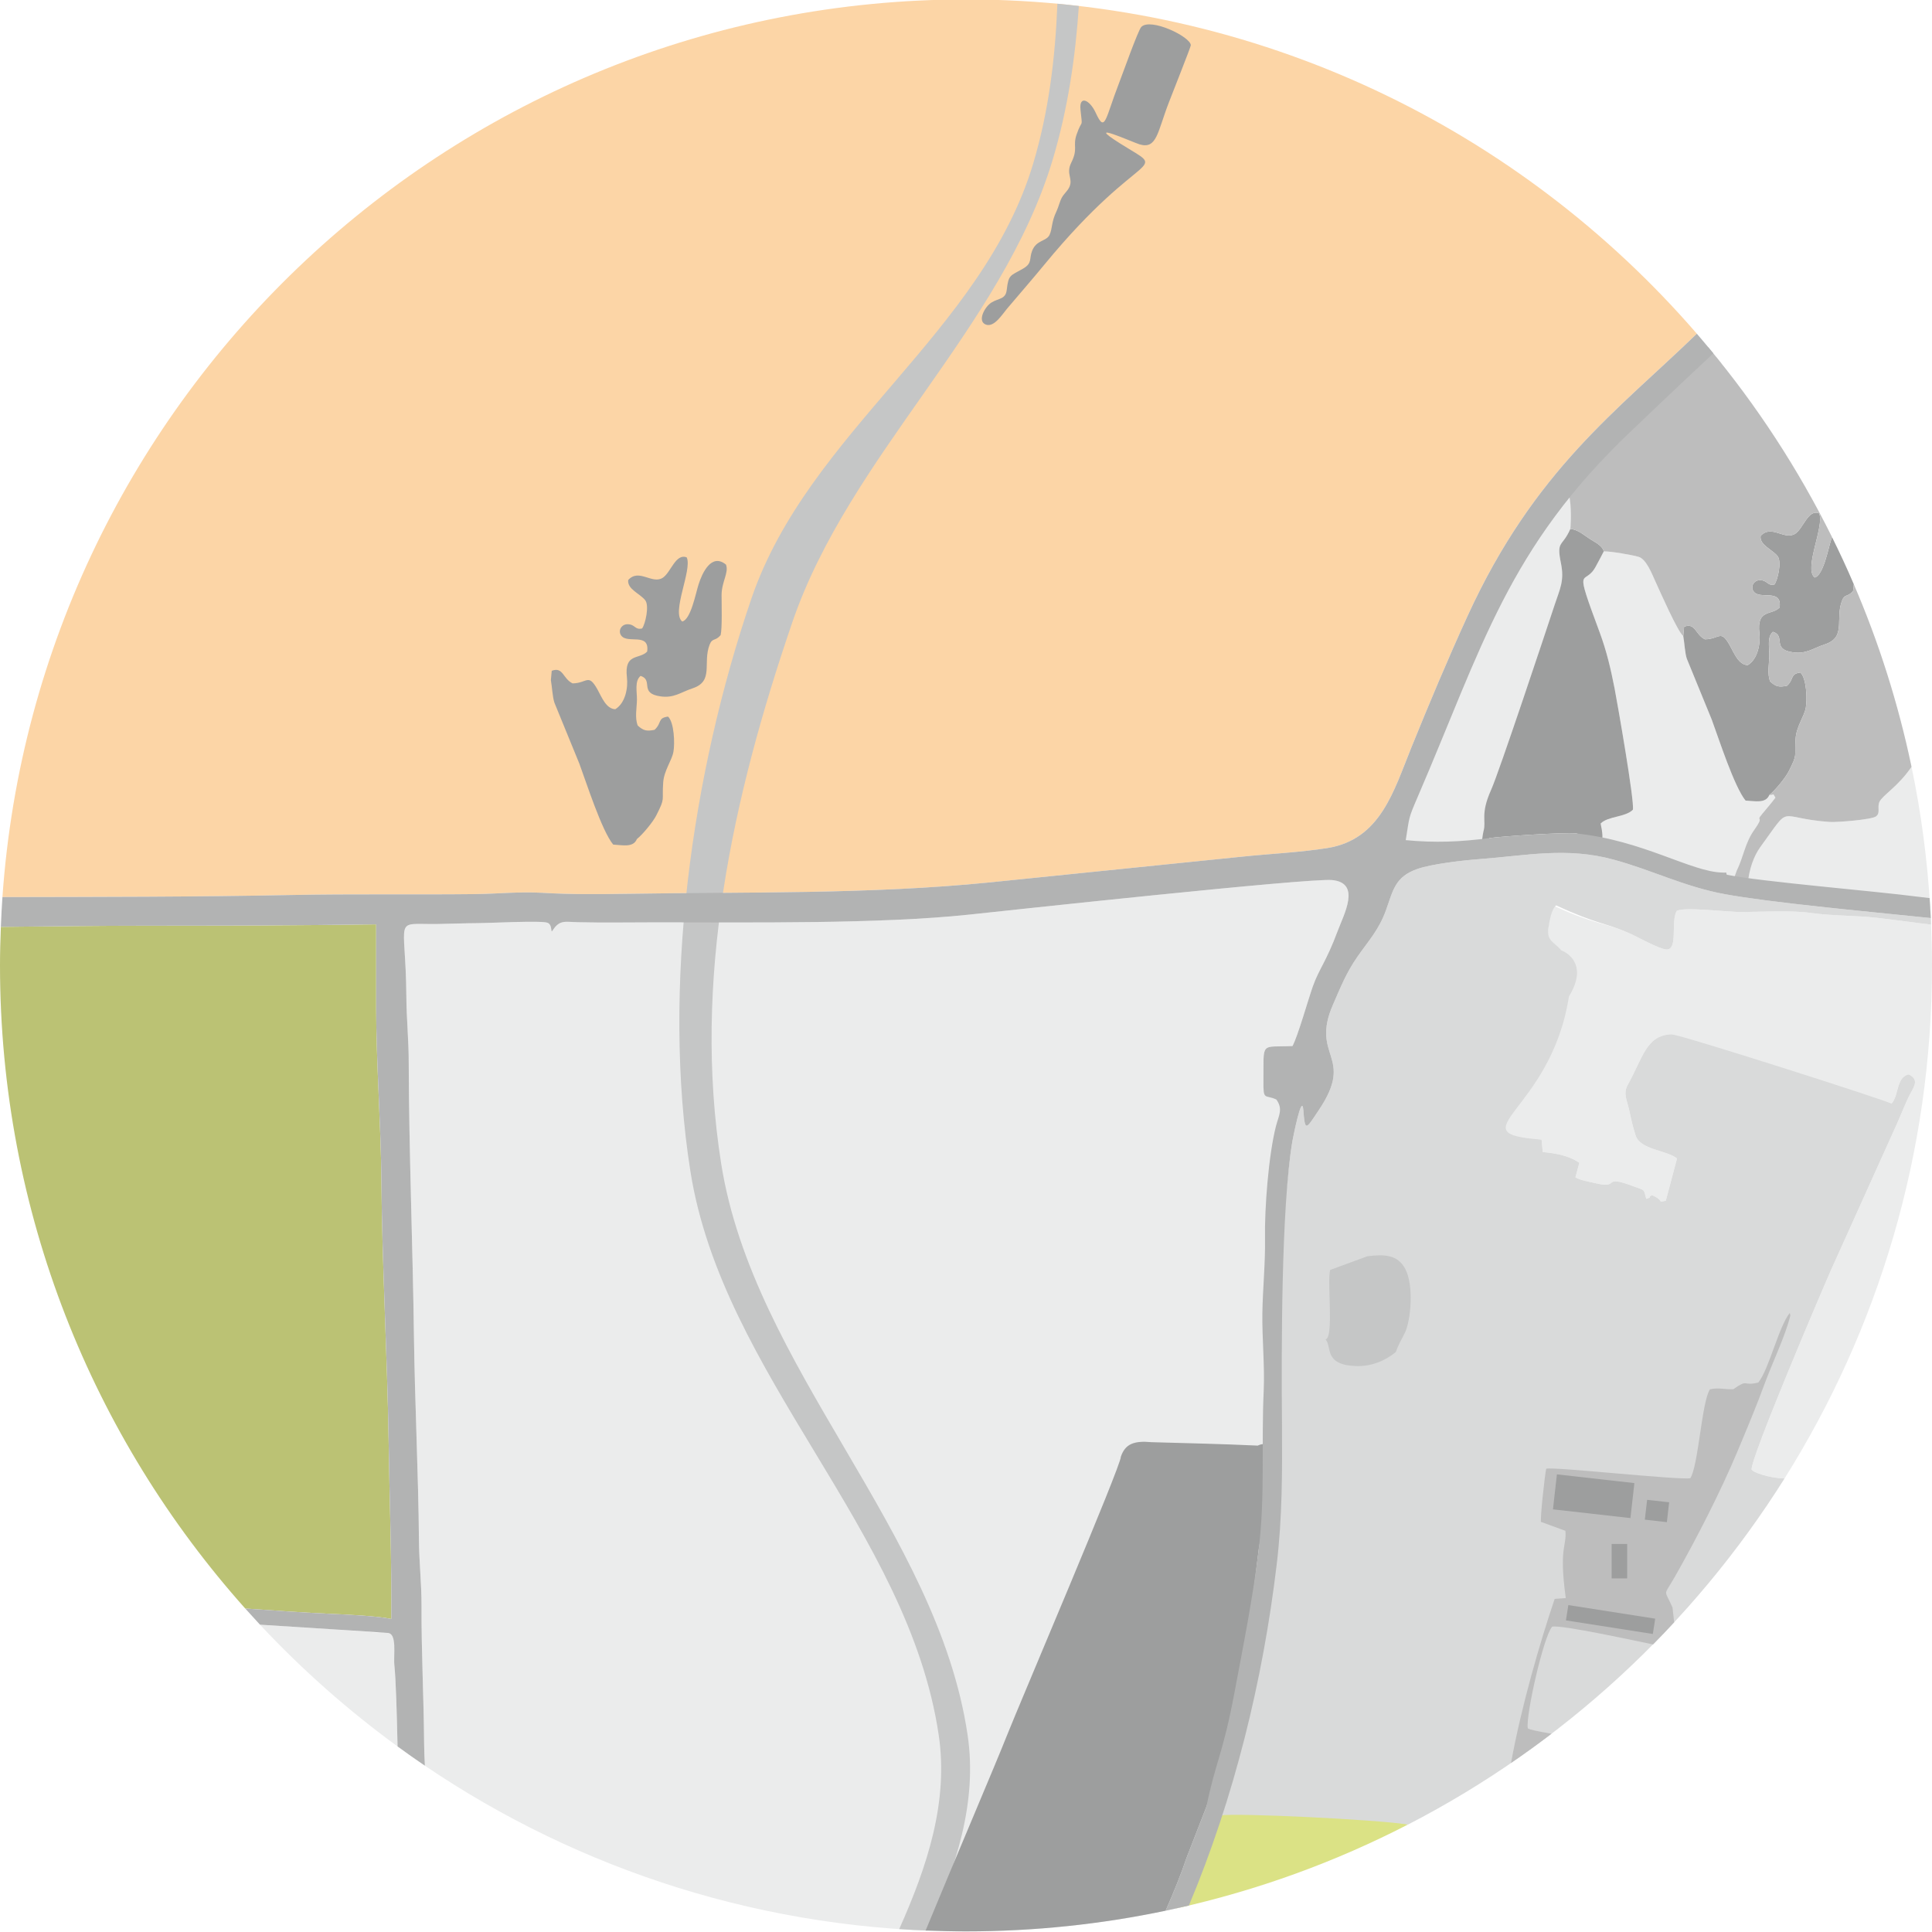
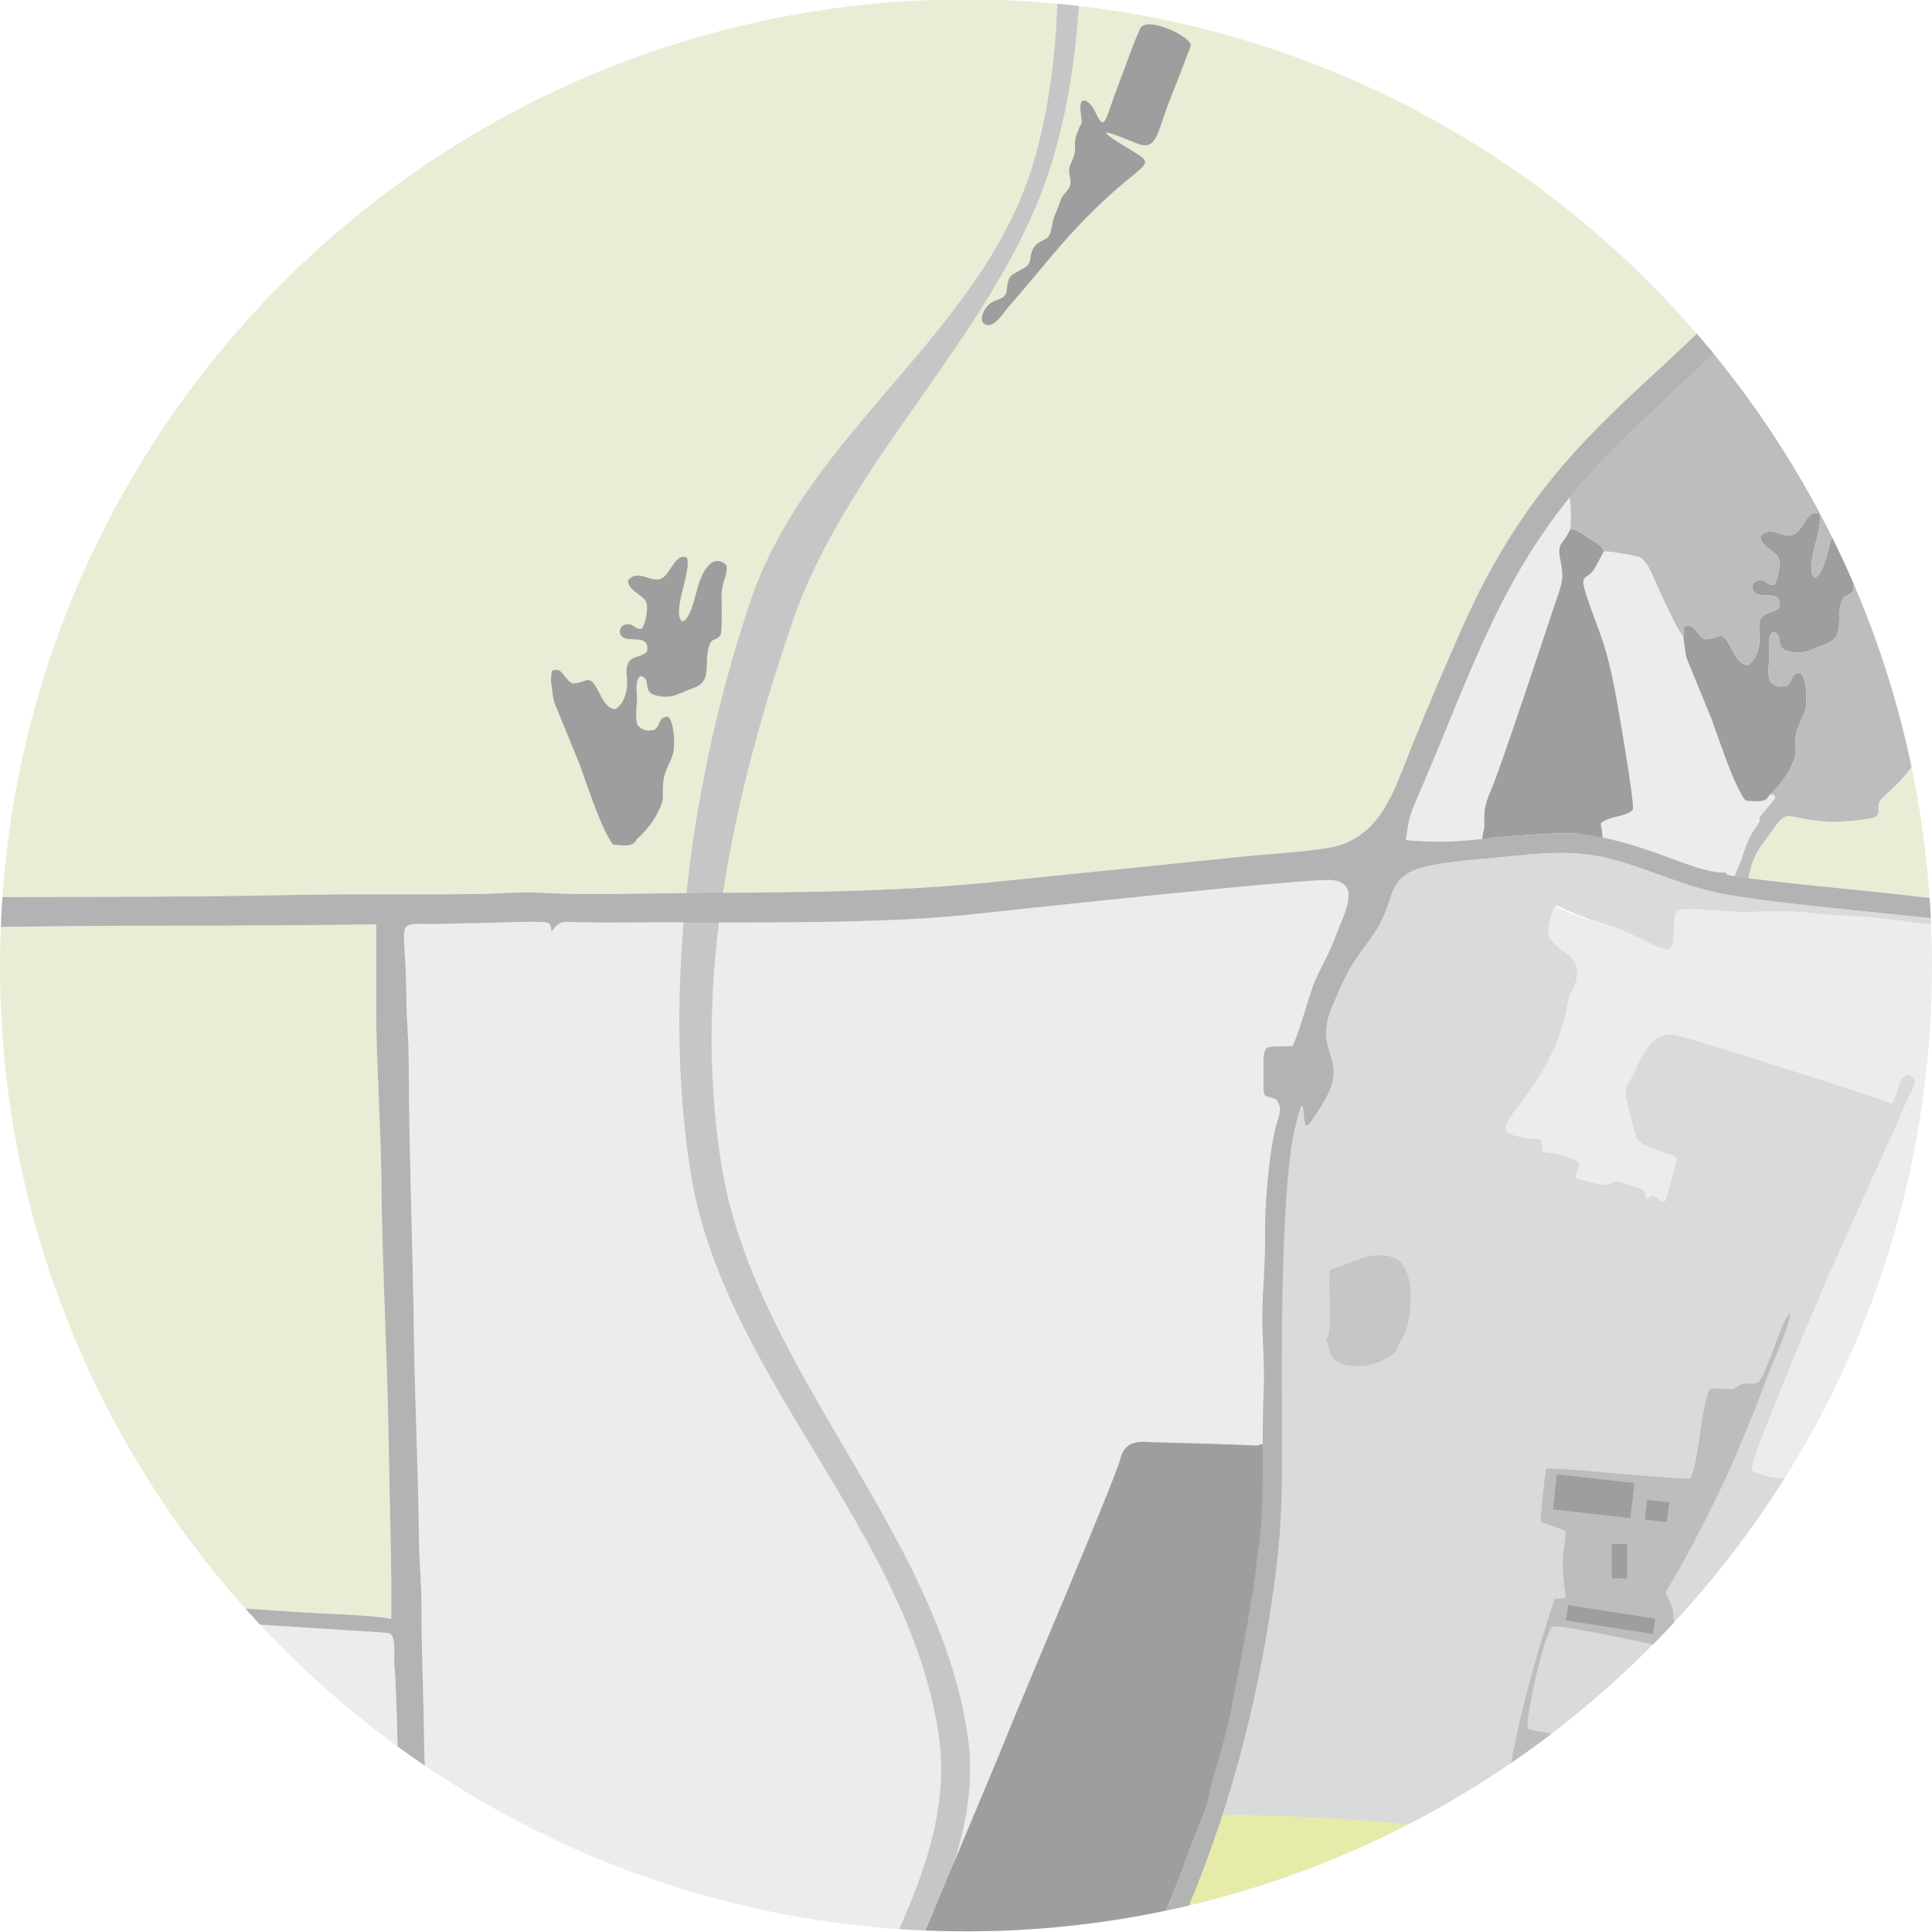
- <svg xmlns="http://www.w3.org/2000/svg" xml:space="preserve" width="315.941" height="315.929" version="1.1" style="clip-rule:evenodd;fill-rule:evenodd;image-rendering:optimizeQuality;shape-rendering:geometricPrecision;text-rendering:geometricPrecision" viewBox="0 0 270.05 269.993" id="svg182">
+ <svg xmlns="http://www.w3.org/2000/svg" xml:space="preserve" width="315.941" height="315.929" version="1.1" style="clip-rule:evenodd;fill-rule:evenodd;image-rendering:optimizeQuality;shape-rendering:geometricPrecision;text-rendering:geometricPrecision" viewBox="0 0 270.05 269.993" id="svg196">
  <defs id="defs1">
    <style type="text/css" id="style1">
-             .str0{stroke:#EBECEC;stroke-width:2.02;stroke-miterlimit:22.926}.str1{stroke:#B0CB1F;stroke-width:2.02;stroke-miterlimit:22.926}.fil11{fill:#D19563}.fil17{fill:#E31E24}.fil36{fill:#B0CB1F}.fil18{fill:#539433}.fil23{fill:#00A0E3}.fil8{fill:#008DD2}.fil9{fill:#8FA883}.fil7{fill:#ACD4DE}.fil6{fill:#ACDDA1}.fil10{fill:#CFCBC4}.fil4{fill:#EAEBD5}.fil3{fill:#ECEDD3}.fil5{fill:#EDEED6}.fil2{fill:#EDEFD4}.fil0{fill:#F0EBE2}.fil1{fill:#F1EEE9}.fil38{fill:#2B2A29;fill-rule:nonzero}.fil37{fill:#B0CB1F;fill-rule:nonzero}.fil35{fill:black;fill-rule:nonzero}.fil24{fill:#00A0E3;fill-rule:nonzero;fill-opacity:0.4}.fil26{fill:#FECC00;fill-opacity:0.502}.fil39{fill:#F08143;fill-rule:nonzero;fill-opacity:0.502}.fil29{fill:#748187;fill-rule:nonzero;fill-opacity:0.58}.fil27{fill:#B1709C;fill-opacity:0.6}.fil31{fill:#86755D;fill-rule:nonzero;fill-opacity:0.6}.fil30{fill:black;fill-rule:nonzero;fill-opacity:0.6}.fil32{fill:#86755D;fill-rule:nonzero;fill-opacity:0.612}.fil25{fill:#00A0E3;fill-rule:nonzero;fill-opacity:0.702}.fil28{fill:#AE4A84;fill-rule:nonzero;fill-opacity:0.729}.fil33{fill:#61A375;fill-rule:nonzero;fill-opacity:0.761}.fil34{fill:#AF9778;fill-rule:nonzero;fill-opacity:0.78}
+             .str5{stroke:#AF9778;stroke-width:1.42;stroke-miterlimit:22.926;stroke-opacity:0.251}.str6{stroke:#5B5A50;stroke-width:1.66;stroke-miterlimit:22.926;stroke-opacity:0.349}.str9{stroke:#B0CB1F;stroke-width:2.02;stroke-miterlimit:22.926;stroke-opacity:0.439}.str10{stroke:#F08143;stroke-width:1.42;stroke-miterlimit:22.926;stroke-opacity:0.502}.str11{stroke:#EBECEC;stroke-width:2.02;stroke-miterlimit:22.926;stroke-opacity:0.502}.str1{stroke:#FFED00;stroke-width:2.02;stroke-miterlimit:22.926;stroke-opacity:0.502}.str3{stroke:#008DD2;stroke-width:1.42;stroke-miterlimit:22.926;stroke-opacity:0.58}.str4{stroke:#434242;stroke-width:1.42;stroke-miterlimit:22.926;stroke-opacity:0.6}.str2{stroke:#BD77A1;stroke-width:2.02;stroke-miterlimit:22.926;stroke-opacity:0.6}.str7{stroke:#5CA595;stroke-width:2.02;stroke-miterlimit:22.926;stroke-opacity:0.639}.str8{stroke:#AF9778;stroke-width:1.42;stroke-miterlimit:22.926;stroke-opacity:0.78}.str0{stroke:#EBECEC;stroke-width:2.02;stroke-miterlimit:22.926}.fil35{fill:none;fill-rule:nonzero}.fil37{fill:none;fill-rule:nonzero}.fil26{fill:none}.fil47{fill:none;fill-rule:nonzero}.fil31{fill:none;fill-rule:nonzero}.fil28{fill:none}.fil33{fill:none;fill-rule:nonzero}.fil38{fill:none;fill-rule:nonzero}.fil40{fill:none;fill-rule:nonzero}.fil11{fill:#D19563}.fil17{fill:#E31E24}.fil18{fill:#539433}.fil23{fill:#00A0E3}.fil8{fill:#008DD2}.fil9{fill:#8FA883}.fil7{fill:#ACD4DE}.fil6{fill:#ACDDA1}.fil10{fill:#CFCBC4}.fil4{fill:#EAEBD5}.fil3{fill:#ECEDD3}.fil5{fill:#EDEED6}.fil2{fill:#EDEFD4}.fil0{fill:#F0EBE2}.fil1{fill:#F1EEE9}.fil45{fill:#2B2A29;fill-rule:nonzero}.fil42{fill:black;fill-rule:nonzero}.fil46{fill:#F08143;fill-rule:nonzero;fill-opacity:0.09}.fil34{fill:#86755D;fill-rule:nonzero;fill-opacity:0.102}.fil36{fill:#FECC00;fill-rule:nonzero;fill-opacity:0.149}.fil32{fill:black;fill-rule:nonzero;fill-opacity:0.149}.fil30{fill:#748187;fill-rule:nonzero;fill-opacity:0.169}.fil39{fill:#AF9778;fill-rule:nonzero;fill-opacity:0.212}.fil24{fill:#00A0E3;fill-rule:nonzero;fill-opacity:0.4}.fil43{fill:#B0CB1F;fill-opacity:0.439}.fil44{fill:#B0CB1F;fill-rule:nonzero;fill-opacity:0.439}.fil48{fill:#FCD5A6;fill-opacity:0.502}.fil27{fill:#FECC00;fill-opacity:0.502}.fil41{fill:#DBE285;fill-opacity:0.502}.fil25{fill:#00A0E3;fill-rule:nonzero;fill-opacity:0.702}.fil29{fill:#AE4A84;fill-rule:nonzero;fill-opacity:0.729}
        </style>
  </defs>
  <g id="Ebene_x0020_1" transform="translate(-606.83,-883.77)">
-     <g id="_2095192988592">
-       <g id="g68">
-         <path d="m 846.73,933.65 c -2.96,2.89 -6.82,6.4 -8.06,7.66 1.5,-1.56 6.62,-5.18 8.63,-6.67 l 0.14,-0.11 z m 27.29,57.28 c 1.34,6.41 2.22,13 2.61,19.71 -11.22,-1.34 -22.54,-3.32 -24.29,-3.55 -3.23,0.04 -0.36,-3.7 0.5,-4.88 4.6,-6.31 2.08,-4.1 9.78,-3.57 0.95,0.06 5.81,-0.31 6.44,-0.78 0.67,-0.51 0.11,-1.27 0.49,-2.06 0.43,-0.89 2.64,-2.16 4.47,-4.87 z" id="path67" style="fill:#EBECEC" />
-         <path d="m 607.17,1009.14 c 13.41,-0.03 26.88,-0.02 40.23,-0.29 8.67,-0.18 17.25,-0.03 25.89,-0.13 3.17,-0.04 6.11,-0.36 9.31,-0.18 4.12,0.24 7.7,0.2 11.82,0.14 16.82,-0.27 34,0.08 50.72,-1.59 l 35.29,-3.6 c 3.94,-0.41 8.08,-0.59 11.97,-1.21 7.39,-1.2 9.23,-7.94 11.71,-14.06 2.46,-6.07 5.12,-12.41 7.84,-18.35 9.37,-20.48 21.04,-28.8 32.06,-39.48 -24.76,-28.62 -61.34,-46.72 -102.15,-46.72 -71.37,0 -129.79,55.36 -134.69,125.47 z" id="path68" style="fill:#FCD5A6" />
+     <g id="_2494566774656">
+       <g id="g68" style="stroke-width:1;stroke-dasharray:none">
+         <path d="m 846.73,933.65 c -2.96,2.89 -6.82,6.4 -8.06,7.66 1.5,-1.56 6.62,-5.18 8.63,-6.67 l 0.14,-0.11 z m 27.29,57.28 c 1.34,6.41 2.22,13 2.61,19.71 -11.22,-1.34 -22.54,-3.32 -24.29,-3.55 -3.23,0.04 -0.36,-3.7 0.5,-4.88 4.6,-6.31 2.08,-4.1 9.78,-3.57 0.95,0.06 5.81,-0.31 6.44,-0.78 0.67,-0.51 0.11,-1.27 0.49,-2.06 0.43,-0.89 2.64,-2.16 4.47,-4.87 z" id="path67" style="fill:#eaecd5;fill-opacity:1;stroke-width:1;stroke-dasharray:none" />
+         <path d="m 607.17,1009.14 c 13.41,-0.03 26.88,-0.02 40.23,-0.29 8.67,-0.18 17.25,-0.03 25.89,-0.13 3.17,-0.04 6.11,-0.36 9.31,-0.18 4.12,0.24 7.7,0.2 11.82,0.14 16.82,-0.27 34,0.08 50.72,-1.59 l 35.29,-3.6 c 3.94,-0.41 8.08,-0.59 11.97,-1.21 7.39,-1.2 9.23,-7.94 11.71,-14.06 2.46,-6.07 5.12,-12.41 7.84,-18.35 9.37,-20.48 21.04,-28.8 32.06,-39.48 -24.76,-28.62 -61.34,-46.72 -102.15,-46.72 -71.37,0 -129.79,55.36 -134.69,125.47 z" id="path68" style="fill:#eaecd5;fill-opacity:1;stroke-width:1;stroke-dasharray:none" />
      </g>
      <g id="g75">
        <path d="m 826.7,1019.88 c -2.66,6.83 -15.67,24.8 -6.41,22.96 0.29,1.35 0.74,0.1 2.02,0.2 l 0.16,1.74 c 1.55,0.14 3.54,0.41 5.12,1.5 l -0.55,2.03 c 0.66,0.42 2.05,0.64 2.9,0.84 3.51,0.83 0.57,-1.36 5.39,0.48 1.46,0.55 1.23,0.26 1.61,1.7 0.99,-0.33 0.1,-0.19 0.8,-0.53 1.91,0.83 0.54,1.05 1.93,0.79 l 1.57,-5.92 c -1.56,-1.21 -5.12,-1.18 -5.79,-3.22 -0.4,-1.21 -0.64,-2.35 -0.9,-3.56 -0.3,-1.36 -0.88,-2.29 -0.19,-3.52 2.15,-3.87 2.57,-6.89 6.09,-7.06 0.93,-0.05 27.99,10.17 28.63,10.63 0.02,1.65 -0.6,1.67 -1.68,2.15 -0.87,0.38 -0.99,1.49 -1.3,2.45 -1.4,4.33 -1.25,5.21 -3.82,7.96 -1.23,1.33 -0.82,1.07 -1.1,2.73 -0.19,1.11 -1.1,5.47 -1.53,6.3 L 858,1060.4 c -0.21,1.27 0.07,2.63 -0.1,3.91 -0.16,1.19 -0.72,1.55 -0.9,2.96 l 0.08,0.35 11.77,-25.84 c 1.26,-2.77 0.79,-2.09 2.36,-3.76 1.07,-1.13 0.65,-3.75 2.43,-4.1 1.64,0.85 0.57,1.85 -0.11,3.33 -0.54,1.16 -0.97,2.27 -1.48,3.42 l -9.26,20.54 c -1.4,3.16 -11.37,26.57 -11.12,27.96 0.16,0.34 2.3,1.17 4.6,1.23 13.05,-20.78 20.61,-45.36 20.61,-71.71 0,-1.91 -0.05,-3.81 -0.13,-5.7 -3.06,-0.39 -5.75,-0.74 -7.42,-0.94 -3.16,-0.36 -6.29,-0.27 -9.26,-0.68 -2.94,-0.41 -6.74,-0.17 -9.76,-0.14 -1.72,0.02 -8.14,-0.76 -9.11,-0.16 -0.87,1.48 0.24,5.48 -1.46,5.39 -0.97,-0.05 -4.04,-1.77 -5.13,-2.25 -3.46,-1.53 -4.76,-1.16 -10.6,-3.86 -0.68,0.52 -0.8,3.9 -0.94,4.79 -0.29,1.92 2.63,3.53 3.63,4.74 z" id="path69" style="fill:#EBECEC" />
-         <path d="m 773.64,1145.42 c -0.98,2.04 -1.77,3.7 -2.4,5.08 11.43,-2.54 22.31,-6.52 32.44,-11.75 -4.6,-0.83 -21.94,-2.67 -24.34,-2.31 -4.82,2.28 -5.18,7.23 -5.7,8.98 z" id="path70" style="fill:#DBE285" />
+         <path d="m 773.64,1145.42 c -0.98,2.04 -1.77,3.7 -2.4,5.08 11.43,-2.54 22.31,-6.52 32.44,-11.75 -4.6,-0.83 -21.94,-2.67 -24.34,-2.31 -4.82,2.28 -5.18,7.23 -5.7,8.98 z" id="path70" style="fill:#DBE285;fill-opacity:0.702" />
        <path d="m 771.95,1150.34 c 14.91,-49.52 12.79,-53.03 12.44,-66.79 0.25,-8.37 0.02,-14.97 0.3,-23.41 0.13,-3.99 0.68,-7.92 0.77,-11.88 0.04,-1.38 0.54,-4.68 0.77,-6.17 0.25,-1.54 0.2,-4.22 0.23,-5.68 -1.59,-0.75 -3.06,1.26 -3.03,-1.57 0.05,-5.61 -0.49,-4.68 4.06,-4.88 0.75,-1.37 2.18,-6.47 2.84,-8.33 0.89,-2.5 1.87,-3.44 3.47,-7.74 0.88,-2.36 3.32,-6.74 -0.78,-7.13 -3.26,-0.31 -45.74,4.3 -50.73,4.83 -12.49,1.33 -30.79,1.08 -43.62,1.08 -3.69,0 -7.46,0.07 -11.14,-0.02 -1.65,-0.04 -2.48,-0.37 -3.43,1.12 -0.38,0.59 0.03,-0.68 -0.71,-1.03 -0.76,-0.36 -8.21,0.04 -9.72,0.04 -1.89,0.01 -3.77,0.09 -5.66,0.12 -6.39,0.09 -4.46,-1.31 -4.38,10.16 0.02,3.09 0.33,6.06 0.33,9.18 0.03,12.2 0.57,25.8 0.73,38.21 0.12,9.15 0.62,19.4 0.7,28.54 0.02,3.11 0.37,6.13 0.36,9.19 -0.03,6.4 0.31,12.71 0.36,19.12 0.01,1.1 0.05,2.18 0.11,3.25 21.58,14.62 47.61,23.16 75.64,23.16 10.34,0 20.41,-1.16 30.09,-3.37 z" id="path71" style="fill:#EBECEC" />
        <path d="m 849.37,1006.99 c 0.88,-1.73 1.39,-5.46 2.66,-7.24 1.57,-2.21 0.08,-0.99 1.09,-2.21 0.67,-0.82 1.27,-1.48 1.87,-2.3 -0.48,-0.74 -0.01,-0.36 -0.85,-0.37 -0.5,1.23 -2.04,0.84 -3.32,0.78 -1.59,-1.95 -3.75,-8.68 -4.72,-11.3 l -3.49,-8.53 c -0.27,-0.78 -0.32,-2.2 -0.5,-3.17 -0.77,-0.57 -3.29,-6.31 -3.93,-7.71 -0.47,-1.03 -1.25,-3.05 -2.31,-3.36 -0.86,-0.26 -3.99,-0.8 -4.87,-0.76 -0.37,0.72 -0.76,1.46 -1.15,2.17 -1.57,2.86 -3.14,-0.87 0.59,9.18 0.97,2.63 1.53,5.04 2.07,7.79 0.42,2.2 2.81,15.81 2.56,16.97 -1.07,1.07 -3.48,0.88 -4.51,1.93 -6.66,2.87 17.42,8.48 18.81,8.13 z" id="path72" style="fill:#EBECEC" />
-         <path d="m 641.11,1108.58 c 4.08,0.29 8.23,0.58 12.04,0.75 2.1,0.09 6.5,0.3 8.37,0.71 0.08,-8.31 -0.25,-16.64 -0.37,-24.96 -0.18,-11.63 -0.92,-24.78 -1.01,-36.33 -0.06,-7.55 -0.73,-16.74 -0.73,-24.05 0,-3.92 -0.01,-7.83 0,-11.75 -10.75,0.15 -21.45,0.19 -32.21,0.19 -6.77,0 -13.5,0.09 -20.25,0.16 -0.07,1.79 -0.12,3.58 -0.12,5.39 0,34.52 12.97,66.02 34.28,89.89 z" id="path73" style="fill:#BBC274" />
+         <path d="m 641.11,1108.58 c 4.08,0.29 8.23,0.58 12.04,0.75 2.1,0.09 6.5,0.3 8.37,0.71 0.08,-8.31 -0.25,-16.64 -0.37,-24.96 -0.18,-11.63 -0.92,-24.78 -1.01,-36.33 -0.06,-7.55 -0.73,-16.74 -0.73,-24.05 0,-3.92 -0.01,-7.83 0,-11.75 -10.75,0.15 -21.45,0.19 -32.21,0.19 -6.77,0 -13.5,0.09 -20.25,0.16 -0.07,1.79 -0.12,3.58 -0.12,5.39 0,34.52 12.97,66.02 34.28,89.89 z" id="path73" style="fill:#eaecd5;fill-opacity:1" />
        <path d="m 826.33,957.67 c 0.13,-1.22 1.42,-3.78 -0.16,-5.81 -9.94,11.67 -15.64,27.32 -21.8,41.09 -0.87,1.96 -2.38,7.13 -2.14,9.29 1.35,0.44 10.92,0.26 12.51,-0.41 0.41,-1.42 -1.03,-4.23 0.52,-7.7 1.13,-2.53 7.61,-22.02 8.87,-25.83 0.72,-2.2 1.39,-3.34 0.89,-5.8 -0.67,-3.29 0.17,-2.21 1.31,-4.83 z" id="path74" style="fill:#EBECEC" />
        <path d="m 662.4,1127.86 c -0.1,-4.62 -0.24,-9.44 -0.44,-11.28 -0.17,-1.52 0.42,-5.37 -0.99,-6.13 -1.51,1.09 0.19,1.82 -3.03,1.33 l -14.77,-0.94 c 5.85,6.26 12.29,11.96 19.23,17.02 z" id="path75" style="fill:#EBECEC" />
      </g>
      <path d="m 777.33,1137.5 c 2.4,-0.36 21.5,0.55 26.33,1.27 21.57,-11.13 39.76,-27.91 52.61,-48.37 -2.3,-0.06 -4.44,-0.89 -4.6,-1.23 -0.25,-1.39 9.72,-24.8 11.12,-27.96 l 9.26,-20.54 c 0.51,-1.15 0.94,-2.26 1.48,-3.42 0.68,-1.48 1.75,-2.48 0.11,-3.33 -1.78,0.35 -1.36,2.97 -2.43,4.1 -0.64,-0.46 -29.83,-9.76 -30.76,-9.71 -3.52,0.17 -3.94,3.19 -6.09,7.06 -0.69,1.23 -0.11,2.16 0.19,3.52 0.26,1.21 0.5,2.35 0.9,3.56 0.67,2.04 4.23,2.01 5.79,3.22 l -1.57,5.92 c -1.39,0.26 -0.02,0.04 -1.93,-0.79 -0.7,0.34 0.19,0.2 -0.8,0.53 -0.38,-1.44 -0.15,-1.15 -1.61,-1.7 -4.82,-1.84 -1.88,0.35 -5.39,-0.48 -0.85,-0.2 -2.24,-0.42 -2.9,-0.84 l 0.55,-2.03 c -1.58,-1.09 -3.57,-1.36 -5.12,-1.5 l -0.16,-1.74 c -12.15,-0.92 1.3,-3.76 3.82,-20.01 2.48,-4.04 0.32,-5.88 -1.07,-6.45 -1,-1.21 -2.08,-1.25 -1.79,-3.16 0.14,-0.9 0.4,-2.59 1.08,-3.12 5.85,2.71 6.8,2.38 10.26,3.91 1.09,0.48 4.16,2.2 5.13,2.25 1.7,0.09 0.59,-3.91 1.46,-5.39 0.97,-0.6 7.39,0.18 9.11,0.16 3.02,-0.03 6.82,-0.27 9.76,0.14 2.97,0.41 6.1,0.32 9.26,0.68 1.67,0.2 4.36,0.55 7.42,0.94 -0.01,-0.31 -0.02,-0.62 -0.03,-0.92 -9.9,-1.01 -22.5,-2.18 -28.85,-3.35 -5.59,-1.03 -10.14,-3.36 -15.47,-4.81 -6.58,-1.8 -12.16,-0.57 -18.75,-0.08 -2.27,0.17 -6.63,0.66 -8.71,1.38 -3.16,1.11 -3.39,3.03 -4.39,5.79 -0.98,2.7 -2.37,4.17 -3.95,6.43 -1.6,2.29 -2.35,4.24 -3.45,6.75 -3.21,7.35 3.14,7.11 -1.97,14.72 -1.78,2.65 -1.94,3.17 -2.17,0.04 -0.2,-2.67 -1.52,4.24 -1.53,4.31 -1.58,9.28 -3.51,42.75 -3.43,52.83 0.04,6.65 -3.9,30.16 -6.72,41.42 z" id="path76" style="fill:#D9DADA" />
      <g id="g78">
        <path d="m 792.11,1070.97 c 0.94,0.98 -0.33,3.53 4.2,3.72 2.13,0.09 4.09,-0.7 5.62,-1.95 0.35,-1.04 0.82,-1.77 1.29,-2.74 0.8,-1.67 1.27,-6.54 0.04,-8.88 -1.08,-2.04 -2.98,-2.06 -5.29,-1.78 l -5.2,1.91 c -0.49,1.37 0.56,9.46 -0.66,9.72 z" id="path77" style="fill:#C5C6C6" />
        <path d="m 757.63,884.59 c -0.49,7.25 -1.55,14.42 -3.64,21.42 -7.1,23.73 -28.42,41.33 -36.43,64.77 -8.37,24.47 -13.96,50.04 -9.93,75.59 4.51,28.58 30.21,51.26 34.45,79.89 1.39,9.38 -1.6,18.4 -5.61,27.34 -1.32,-0.05 -2.64,-0.12 -3.95,-0.21 3.96,-8.87 6.9,-17.83 5.52,-27.13 -4.24,-28.63 -30.2,-50.23 -34.71,-78.81 -4.02,-25.55 0.16,-55.54 8.52,-80.01 8.01,-23.43 32.3,-37.11 39.4,-60.84 2.16,-7.23 3.08,-14.72 3.38,-22.33 1,0.09 2,0.2 3,0.32 z" id="path78" style="fill:#C5C6C6" />
      </g>
      <g id="g83">
        <path d="m 782.63,1085.81 c -4.91,-0.23 -9.94,-0.34 -14.86,-0.48 -2.41,-0.22 -3.65,0.22 -4.27,2.03 0.07,1.18 -14.14,34.47 -15.88,38.86 -1.51,3.84 -7.21,17.2 -11.41,27.37 1.87,0.07 3.75,0.12 5.65,0.12 9.56,0 18.89,-1 27.9,-2.89 1.15,-2.61 2.26,-5.39 2.9,-7.33 l 2.79,-7.18 c 3.74,-11.33 5.05,-17.17 7.32,-35.99 2.05,-12.41 2.35,-15.64 -0.14,-14.51 z" id="path79" style="fill:#9D9E9E" />
        <path d="m 830.56,998.86 c 1.03,-1.05 3.44,-0.86 4.51,-1.93 0.25,-1.16 -2.14,-14.77 -2.56,-16.97 -0.54,-2.75 -1.1,-5.16 -2.07,-7.79 -3.73,-10.05 -2.16,-6.32 -0.59,-9.18 0.39,-0.71 0.78,-1.45 1.15,-2.17 -0.21,-0.85 -1.22,-1.26 -2.03,-1.8 -0.95,-0.63 -1.54,-1.2 -2.64,-1.35 -1.14,2.62 -1.98,1.54 -1.31,4.83 0.5,2.46 -0.17,3.6 -0.89,5.8 -1.26,3.81 -7.74,23.3 -8.87,25.83 -1.55,3.47 -0.65,4.34 -1.06,5.76 -0.27,1.14 -0.55,3.94 0.81,1 1.95,-0.26 10.38,-0.82 12.11,-0.65 1.32,0.14 4.62,3.93 3.44,-1.38 z" id="path80" style="fill:#9D9E9E" />
        <path d="m 842.11,972.65 c 0.18,0.97 0.23,2.39 0.5,3.17 l 3.49,8.53 c 0.97,2.62 3.13,9.35 4.72,11.3 1.28,0.06 2.82,0.45 3.32,-0.78 0.8,-0.63 2.25,-2.39 2.71,-3.3 1.31,-2.58 0.77,-1.88 0.97,-4.62 0.12,-1.69 1.2,-3.04 1.42,-4.28 0.21,-1.15 0.11,-4.1 -0.75,-4.92 -1.51,0.21 -0.82,0.87 -1.88,1.85 -1.07,0.22 -1.55,0.15 -2.35,-0.6 -0.44,-1.1 -0.14,-2.42 -0.12,-3.6 0.03,-1.09 -0.36,-2.61 0.51,-3.34 1.85,0.59 -0.23,2.43 2.76,2.86 1.91,0.28 2.83,-0.56 4.51,-1.11 3.03,-1 1.38,-3.54 2.39,-6.12 0.38,-0.98 0.78,-0.44 1.53,-1.32 0.05,-0.22 0.09,-0.56 0.11,-0.96 -0.95,-2.23 -1.97,-4.42 -3.04,-6.58 -0.06,0.15 -0.11,0.3 -0.15,0.43 -0.4,1.23 -1.07,4.92 -2.28,5.21 -1.58,-1.25 1.43,-7.24 0.62,-8.97 -1.53,-0.62 -2.2,2.09 -3.33,2.84 -1.5,0.99 -3.33,-1.35 -4.85,0.32 -0.16,1.28 1.63,1.88 2.38,2.83 0.6,0.76 0.02,3.32 -0.44,3.95 -1.01,0.24 -0.94,-0.58 -2,-0.6 -0.88,-0.02 -1.4,0.9 -0.92,1.58 0.87,1.22 4,-0.49 3.64,2.24 -1.1,1.15 -3.23,0.16 -2.83,3.59 0.17,1.49 -0.22,3.62 -1.63,4.47 -1.27,-0.05 -1.87,-1.63 -2.48,-2.72 -1.3,-2.36 -1.41,-0.93 -3.49,-0.89 -1.35,-0.63 -1.32,-2.38 -2.92,-1.76 z" id="path81" style="fill:#9D9E9E" />
        <path d="m 683.83,978.81 c 0.17,0.97 0.23,2.39 0.5,3.17 l 3.49,8.53 c 0.97,2.62 3.12,9.35 4.72,11.29 1.27,0.07 2.82,0.46 3.31,-0.77 0.8,-0.63 2.25,-2.39 2.71,-3.3 1.31,-2.59 0.77,-1.89 0.97,-4.62 0.12,-1.69 1.21,-3.04 1.43,-4.28 0.21,-1.15 0.11,-4.1 -0.75,-4.92 -1.51,0.2 -0.82,0.87 -1.89,1.85 -1.06,0.21 -1.54,0.15 -2.35,-0.6 -0.43,-1.1 -0.13,-2.42 -0.11,-3.6 0.02,-1.09 -0.36,-2.62 0.51,-3.34 1.84,0.59 -0.24,2.43 2.76,2.86 1.9,0.28 2.82,-0.56 4.5,-1.12 3.03,-0.99 1.39,-3.53 2.39,-6.11 0.39,-0.99 0.79,-0.44 1.54,-1.33 0.23,-0.99 0.13,-4.35 0.13,-5.6 0.01,-1.88 1.04,-3.12 0.62,-4.25 -2.05,-1.69 -3.35,1.23 -3.83,2.75 -0.4,1.22 -1.08,4.92 -2.29,5.2 -1.57,-1.24 1.43,-7.23 0.63,-8.96 -1.54,-0.62 -2.21,2.09 -3.34,2.84 -1.49,0.98 -3.33,-1.35 -4.84,0.32 -0.16,1.28 1.63,1.88 2.38,2.83 0.59,0.76 0.02,3.32 -0.44,3.94 -1.01,0.25 -0.94,-0.57 -2.01,-0.59 -0.87,-0.02 -1.4,0.9 -0.91,1.58 0.87,1.22 4,-0.49 3.63,2.24 -1.09,1.15 -3.23,0.16 -2.83,3.59 0.18,1.49 -0.22,3.62 -1.63,4.47 -1.26,-0.05 -1.87,-1.63 -2.47,-2.73 -1.31,-2.35 -1.41,-0.92 -3.49,-0.88 -1.36,-0.63 -1.32,-2.38 -2.92,-1.76 z" id="path82" style="fill:#9D9E9E" />
        <path d="m 773.28,890.07 c -0.04,-1.2 -5.64,-3.88 -6.92,-2.56 -0.46,0.48 -2.65,6.67 -3.11,7.84 -1.97,5.08 -1.93,7.07 -3.27,4.15 -0.85,-1.84 -2.34,-2.47 -2.12,-0.41 0.29,2.83 0.27,1.08 -0.55,3.47 -0.56,1.64 0.25,1.93 -0.74,3.92 -0.79,1.59 0.29,2.21 -0.27,3.42 -0.26,0.56 -0.74,0.91 -1.04,1.45 -0.33,0.6 -0.44,1.27 -0.76,1.94 -0.73,1.51 -0.55,2.38 -0.96,3.27 -0.44,0.95 -1.83,0.69 -2.44,2.24 -0.44,1.13 0.05,1.73 -1.26,2.49 -1.8,1.04 -2.04,0.8 -2.29,2.97 -0.15,1.34 -1.1,1.14 -2.13,1.77 -0.96,0.59 -2.06,2.67 -0.75,3.1 1.15,0.38 2.28,-1.48 2.91,-2.22 1.76,-2.09 3.57,-4.15 5.3,-6.26 13.88,-16.83 17.6,-12.38 10.5,-16.86 -5.29,-3.34 1.85,-0.13 2.72,0.13 2.46,0.74 2.5,-1.72 4.14,-5.93 0.31,-0.81 3.05,-7.72 3.04,-7.92 z" id="path83" style="fill:#9D9E9E" />
      </g>
      <g id="g85">
        <path d="m 838.08,939.66 c -2.1,0.77 -10.79,12.02 -12.1,12.82 0.51,1.06 0.48,3.97 0.35,5.19 1.1,0.15 1.69,0.72 2.64,1.35 0.81,0.54 1.82,0.95 2.03,1.8 0.88,-0.04 4.01,0.5 4.87,0.76 1.06,0.31 1.84,2.33 2.31,3.36 0.64,1.4 3.16,7.14 3.93,7.71 l 0.12,-1.3 c 1.6,-0.62 1.57,1.13 2.92,1.76 2.08,-0.04 2.19,-1.47 3.49,0.89 0.61,1.09 1.21,2.67 2.48,2.72 1.41,-0.85 1.8,-2.98 1.63,-4.47 -0.4,-3.43 1.73,-2.44 2.83,-3.59 0.36,-2.73 -2.77,-1.02 -3.64,-2.24 -0.48,-0.68 0.04,-1.6 0.92,-1.58 1.06,0.02 0.99,0.84 2,0.6 0.46,-0.63 1.04,-3.19 0.44,-3.95 -0.75,-0.95 -2.54,-1.55 -2.38,-2.83 1.52,-1.67 3.35,0.67 4.85,-0.32 1.13,-0.75 1.8,-3.46 3.33,-2.84 0.81,1.73 -2.2,7.72 -0.62,8.97 1.21,-0.29 1.88,-3.98 2.28,-5.21 0.04,-0.13 0.09,-0.28 0.15,-0.43 -4.73,-9.54 -10.55,-18.45 -17.31,-26.55 -2.43,2.17 -6.27,6.1 -7.52,7.38 z m 27.87,25.75 c -0.02,0.4 -0.06,0.74 -0.11,0.96 -0.75,0.88 -1.15,0.34 -1.53,1.32 -1.01,2.58 0.64,5.12 -2.39,6.12 -1.68,0.55 -2.6,1.39 -4.51,1.11 -2.99,-0.43 -0.91,-2.27 -2.76,-2.86 -0.87,0.73 -0.48,2.25 -0.51,3.34 -0.02,1.18 -0.32,2.5 0.12,3.6 0.8,0.75 1.28,0.82 2.35,0.6 1.06,-0.98 0.37,-1.64 1.88,-1.85 0.86,0.82 0.96,3.77 0.75,4.92 -0.22,1.24 -1.3,2.59 -1.42,4.28 -0.2,2.74 0.34,2.04 -0.97,4.62 -0.46,0.91 -1.91,2.67 -2.71,3.3 0.84,0.01 0.37,-0.37 0.85,0.37 -0.6,0.82 -1.2,1.48 -1.87,2.3 -1.01,1.22 0.48,0 -1.09,2.21 -1.27,1.78 -1.55,3.94 -2.43,5.67 -0.72,2.23 -1.64,2.62 1.52,1.95 0.16,-2.09 0.86,-3.98 1.72,-5.16 4.6,-6.31 2.08,-4.1 9.78,-3.57 0.95,0.06 5.81,-0.31 6.44,-0.78 0.67,-0.51 0.11,-1.27 0.49,-2.06 0.43,-0.89 2.64,-2.16 4.47,-4.87 -1.86,-8.86 -4.57,-17.4 -8.07,-25.52 z" id="path84" style="fill:#BDBDBD" />
        <path d="m 823.7,1126.08 c -1.79,-0.3 -3.09,-0.57 -3.32,-0.75 -0.31,-1.83 2.25,-13.01 3.41,-14.21 1.28,-0.3 11.91,2.04 14.05,2.47 l 0.05,0.01 c 1,-1.01 1.98,-2.04 2.95,-3.09 l -0.23,-2.07 c -1.19,-2.73 -1.31,-1.4 0.37,-4.37 3.02,-5.33 6.36,-11.84 8.72,-17.48 1.31,-3.13 2.61,-6.22 3.78,-9.41 1.06,-2.91 2.91,-6.69 3.6,-9.56 l -0.08,-0.35 c -1.55,1.91 -2.88,7.8 -4.39,9.72 -2.3,0.57 -1.32,-0.59 -3.5,0.94 -1.2,0.05 -2.05,-0.26 -3.26,0.01 -1.15,1.63 -1.63,10.8 -2.76,12.43 -1.84,0.27 -19.07,-1.63 -20.13,-1.33 -0.19,0.76 -0.84,6.67 -0.74,7.43 l 3.42,1.25 c 0.19,2.27 -0.93,2.24 0.05,9.4 l -0.61,0.05 -0.94,0.06 c -2.04,6.03 -4.66,14.99 -6.1,22.94 1.92,-1.31 3.81,-2.68 5.66,-4.09 z" id="path85" style="fill:#BDBDBD" />
      </g>
      <path d="m 844.01,930.39 c -11.02,10.68 -22.69,19 -32.06,39.48 -2.72,5.94 -5.38,12.28 -7.84,18.35 -2.48,6.12 -4.32,12.86 -11.71,14.06 -3.89,0.62 -8.03,0.8 -11.97,1.21 l -35.29,3.6 c -16.72,1.67 -33.9,1.32 -50.72,1.59 -4.12,0.06 -7.7,0.1 -11.82,-0.14 -3.2,-0.18 -6.14,0.14 -9.31,0.18 -8.64,0.1 -17.22,-0.05 -25.89,0.13 -13.35,0.27 -26.82,0.26 -40.23,0.29 -0.09,1.38 -0.17,2.77 -0.22,4.16 6.75,-0.07 13.48,-0.16 20.25,-0.16 10.76,0 21.46,-0.04 32.21,-0.19 -0.01,3.92 0,7.83 0,11.75 0,7.31 0.67,16.5 0.73,24.05 0.09,11.55 0.83,24.7 1.01,36.33 0.12,8.32 0.45,16.65 0.37,24.96 -1.87,-0.41 -6.27,-0.62 -8.37,-0.71 -3.81,-0.17 -7.96,-0.46 -12.04,-0.75 0.68,0.76 1.37,1.51 2.06,2.26 l 14.77,0.94 c 1.15,0.06 1.74,0.14 3.06,0.21 1.39,0.05 0.79,3.07 0.96,4.59 0.2,1.84 0.34,6.66 0.44,11.28 1.26,0.92 2.53,1.82 3.82,2.69 -0.06,-1.07 -0.1,-2.15 -0.11,-3.25 -0.05,-6.41 -0.39,-12.72 -0.36,-19.12 0.01,-3.06 -0.34,-6.08 -0.36,-9.19 -0.08,-9.14 -0.58,-19.39 -0.7,-28.54 -0.16,-12.41 -0.7,-26.01 -0.73,-38.21 0,-3.12 -0.31,-6.09 -0.33,-9.18 -0.08,-11.47 -2.01,-10.07 4.38,-10.16 1.89,-0.03 3.77,-0.11 5.66,-0.12 1.51,0 8.96,-0.4 9.72,-0.04 0.74,0.35 0.33,1.62 0.71,1.03 0.95,-1.49 1.78,-1.16 3.43,-1.12 3.68,0.09 7.45,0.02 11.14,0.02 12.83,0 31.13,0.25 43.62,-1.08 4.99,-0.53 47.47,-5.14 50.73,-4.83 4.1,0.39 1.66,4.77 0.78,7.13 -1.6,4.3 -2.58,5.24 -3.47,7.74 -0.66,1.86 -2.09,6.96 -2.84,8.33 -4.55,0.2 -4.01,-0.73 -4.06,4.88 -0.03,2.83 0.21,1.85 1.8,2.59 0.97,1.32 0.34,2.24 -0.04,3.69 -1.05,4.09 -1.61,11.54 -1.54,15.68 0.06,3.47 -0.32,7.04 -0.37,10.57 -0.04,3.47 0.34,7.45 0.19,10.72 -0.35,7.49 0.21,14.74 -0.7,22.23 -0.84,6.94 -2.13,13.29 -3.41,20.12 -1.61,8.56 -2.63,9.58 -3.91,15.87 l -2.79,7.18 c -0.64,1.94 -1.75,4.72 -2.9,7.33 1.08,-0.23 2.17,-0.47 3.25,-0.72 6.33,-15.08 10.35,-31.47 12.28,-47.73 0.79,-6.61 0.77,-13.03 0.73,-19.67 -0.08,-10.08 -0.12,-30.17 1.46,-39.45 0.01,-0.07 1.33,-6.98 1.53,-4.31 0.23,3.13 0.39,2.61 2.17,-0.04 5.11,-7.61 -1.24,-7.37 1.97,-14.72 1.1,-2.51 1.85,-4.46 3.45,-6.75 1.58,-2.26 2.97,-3.73 3.95,-6.43 1,-2.76 1.23,-4.68 4.39,-5.79 2.08,-0.72 6.44,-1.21 8.71,-1.38 6.59,-0.49 12.17,-1.72 18.75,0.08 5.33,1.45 9.88,3.78 15.47,4.81 6.35,1.17 18.95,2.34 28.85,3.35 -0.05,-0.94 -0.11,-1.87 -0.17,-2.79 -0.56,-0.07 -1,-0.12 -1.28,-0.15 -6.68,-0.87 -21.86,-2.09 -27.07,-3.11 -0.21,-0.51 0.15,-0.24 -0.63,-0.31 -4.36,-0.09 -11.06,-4.5 -20.45,-5.47 -1.73,-0.17 -10.16,0.39 -12.11,0.65 -4.03,0.54 -7.64,0.68 -11.69,0.29 0.55,-3.37 0.33,-2.92 1.66,-6.02 9.05,-20.99 12.61,-34.84 29.92,-51.23 1.38,-1.31 7.31,-6.99 11.42,-10.79 -0.76,-0.92 -1.53,-1.84 -2.31,-2.75 z" id="path86" style="fill:#B2B3B3" />
      <g id="g89">
        <polygon points="834.73,1095.94 823.9,1094.72 824.45,1089.83 835.28,1091.05 " id="polygon86" style="fill:#9D9E9E" />
        <polygon points="834.27,1099.56 834.27,1104.37 832.1,1104.37 832.1,1099.56 " id="polygon87" style="fill:#9D9E9E" />
        <polygon points="839.82,1096.51 836.74,1096.16 837.06,1093.39 840.14,1093.73 " id="polygon88" style="fill:#9D9E9E" />
        <polygon points="837.86,1112.14 825.71,1110.24 826.05,1108.1 838.19,1110 " id="polygon89" style="fill:#9D9E9E" />
      </g>
    </g>
  </g>
</svg>
